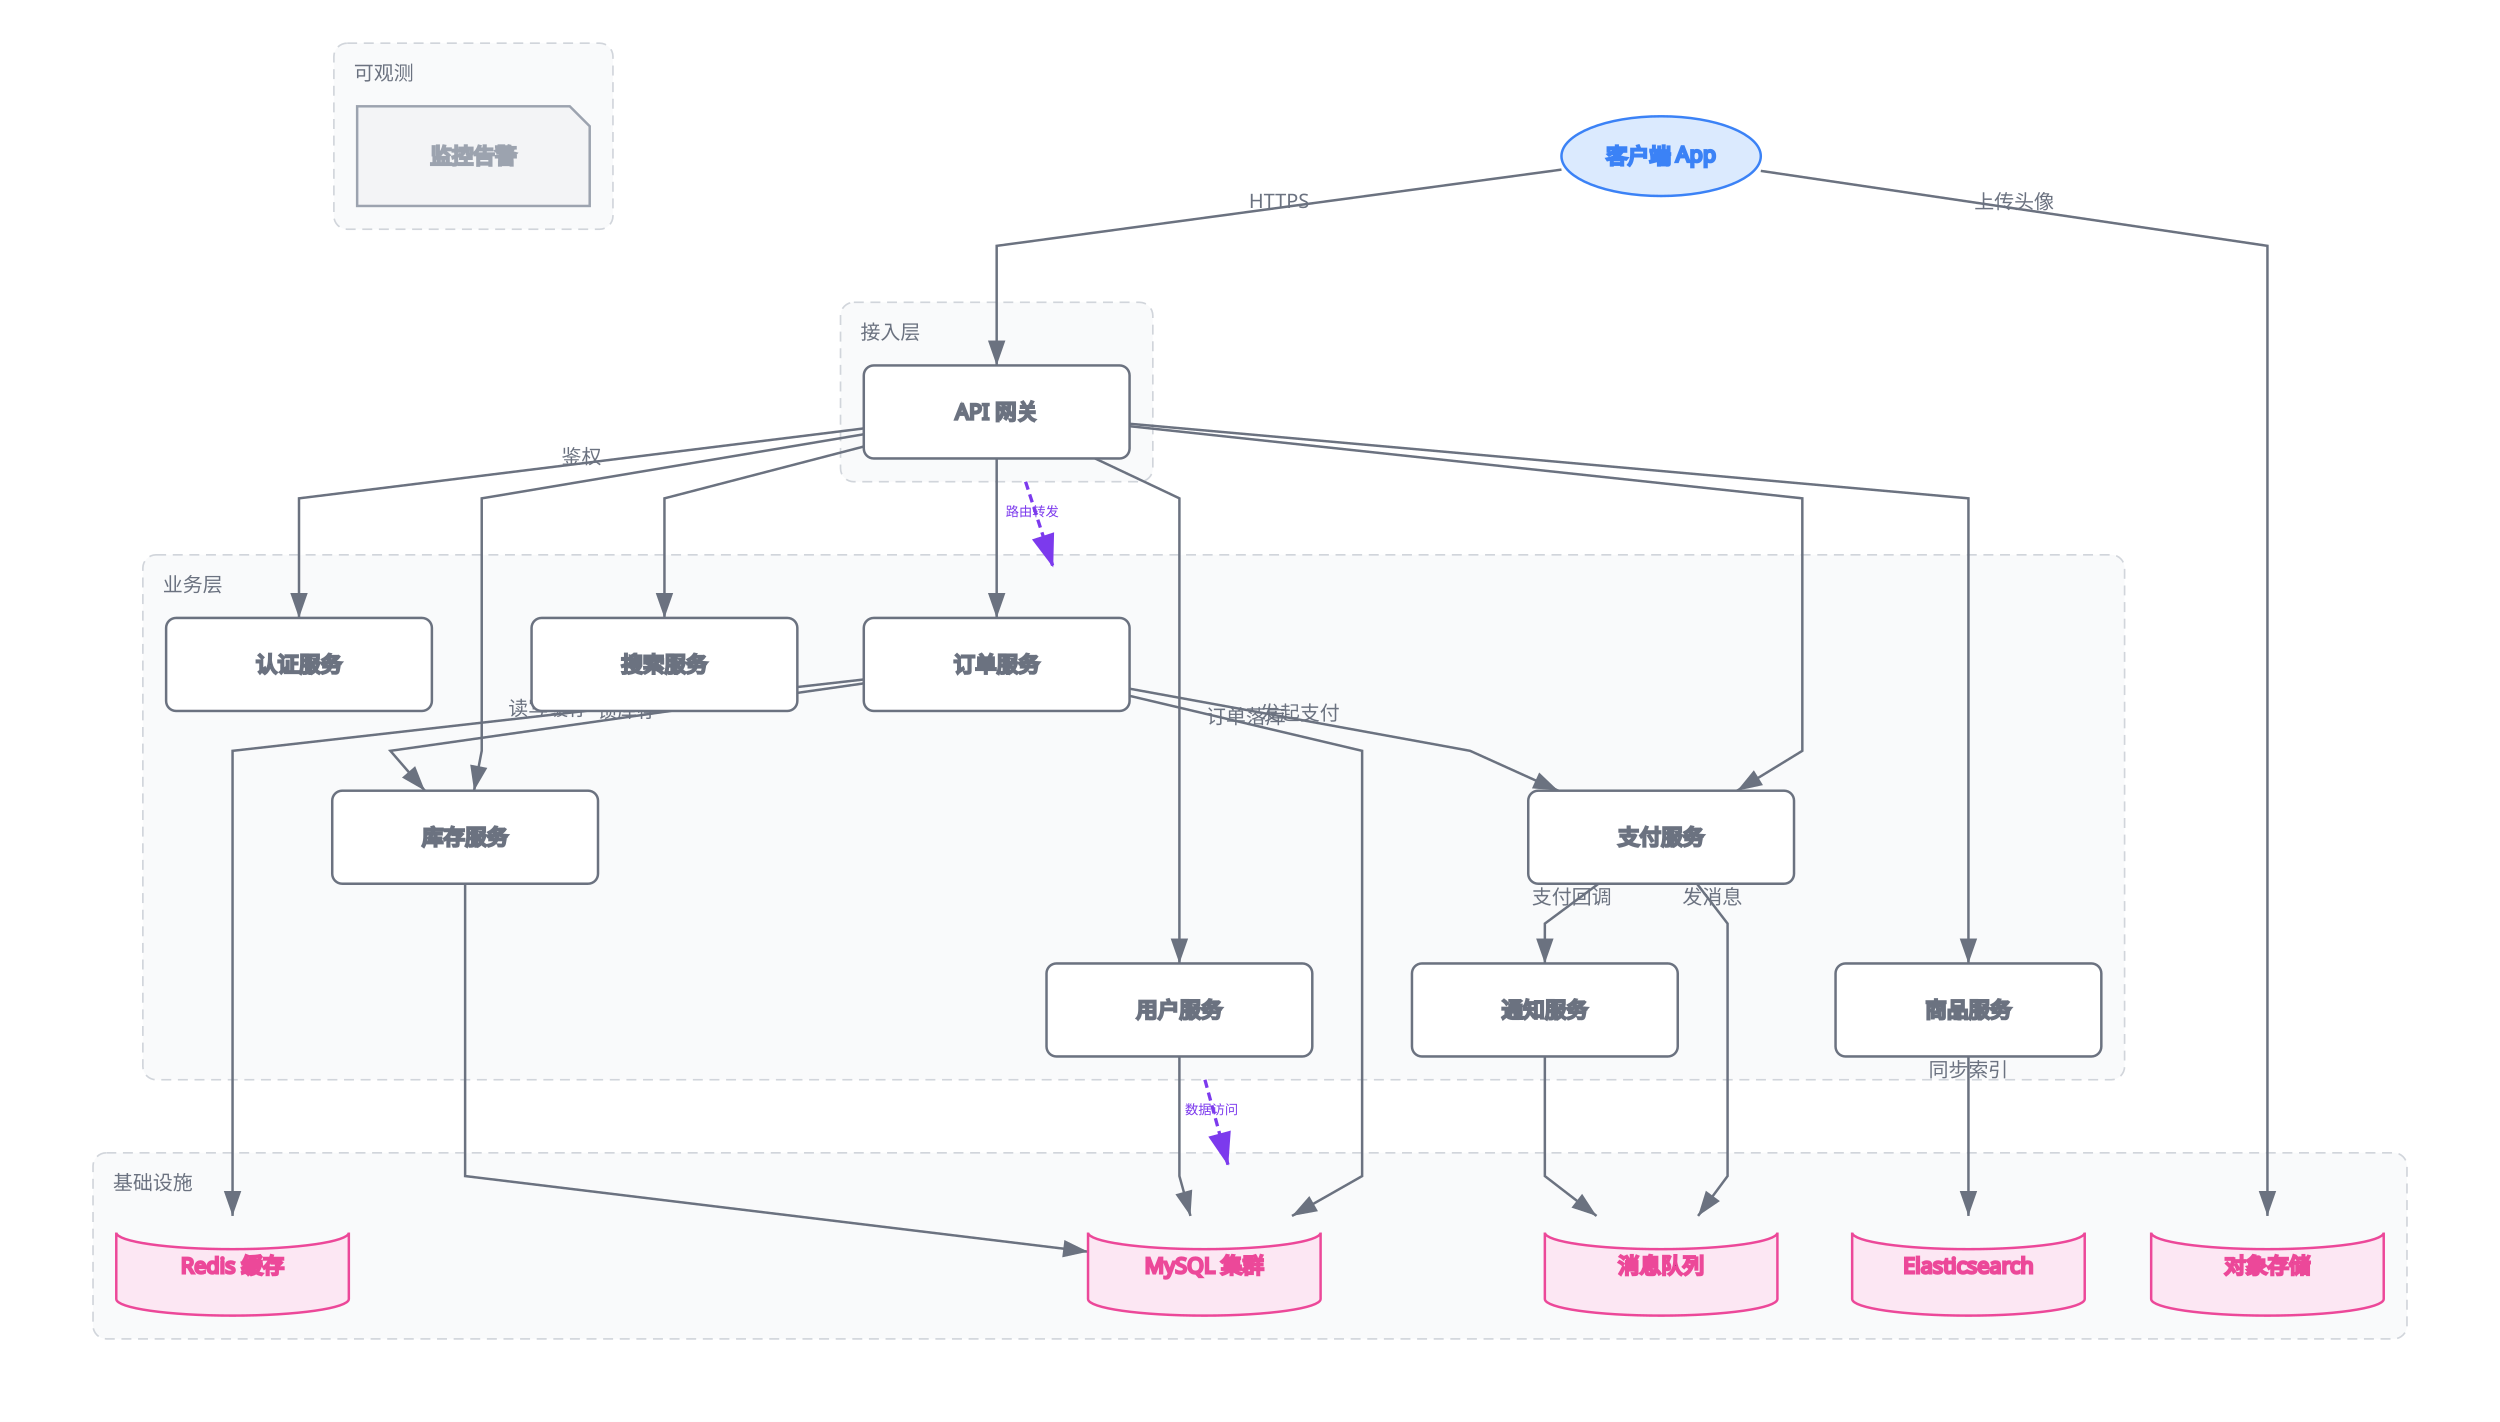
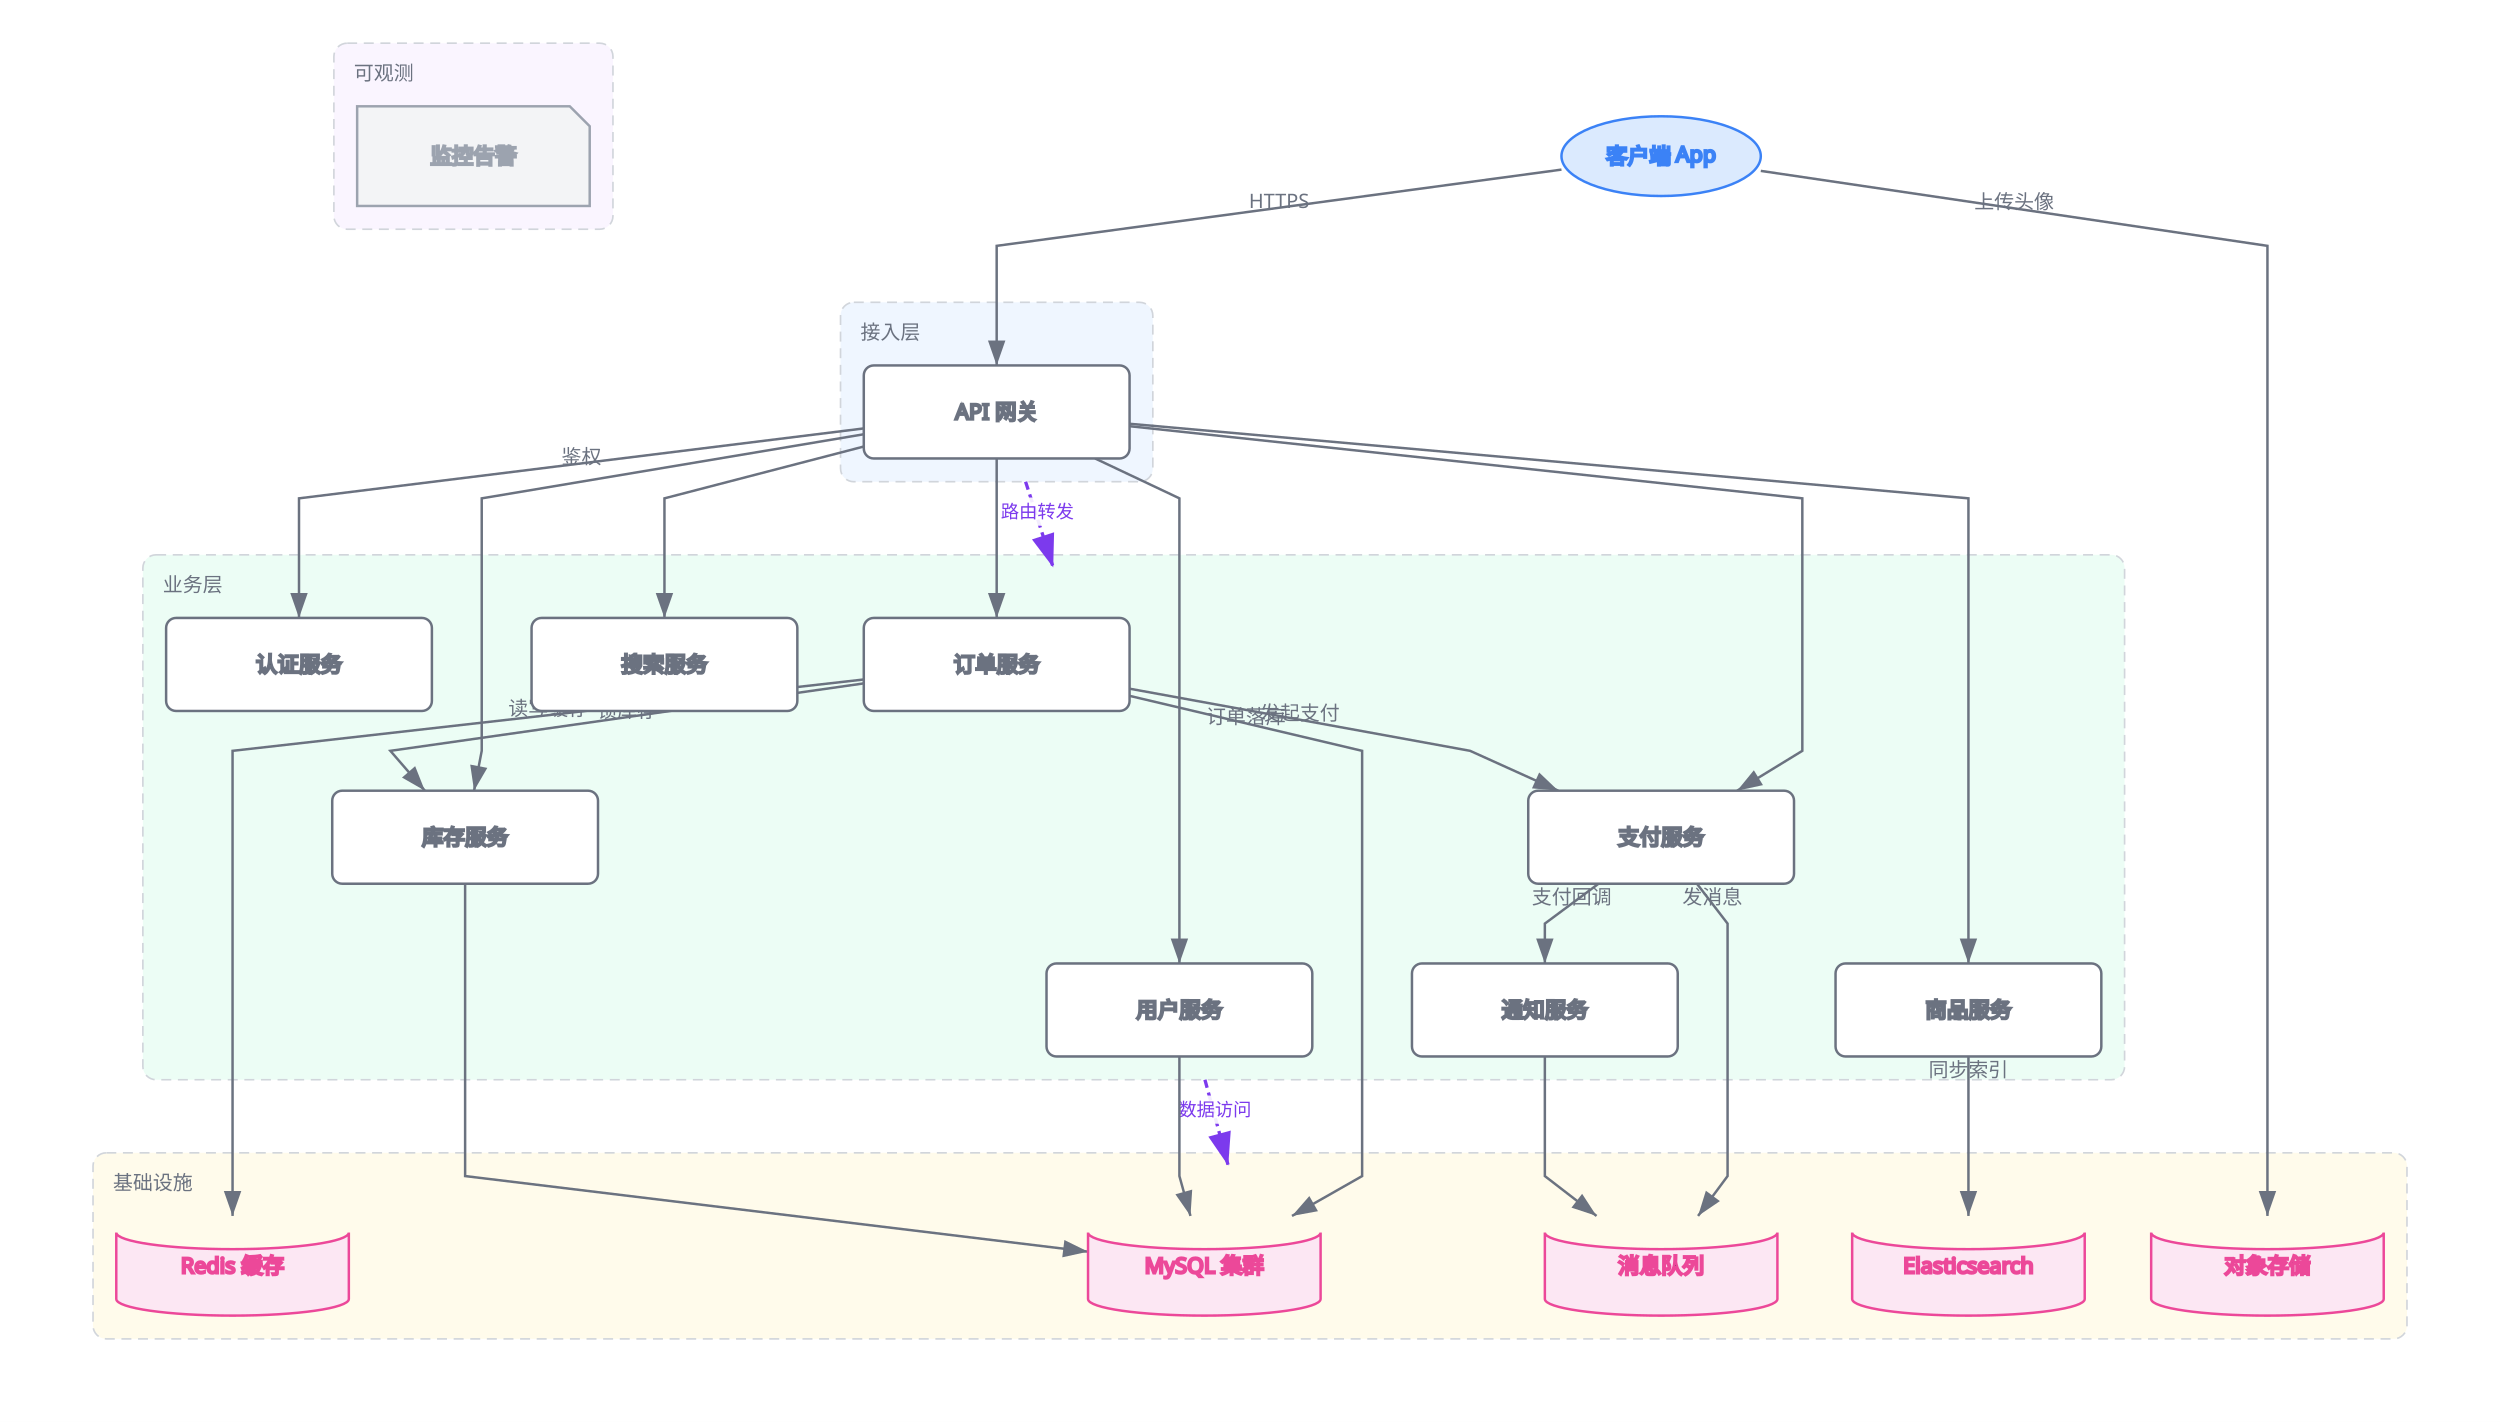
<svg xmlns="http://www.w3.org/2000/svg" width="1505" height="856" viewBox="0 0 1505 856">
  <defs>
    <marker id="arrowhead" markerWidth="10" markerHeight="7" refX="10" refY="3.5" orient="auto">
      <polygon points="0 0, 10 3.5, 0 7" fill="#6b7280" />
    </marker>
    <marker id="arrowhead-purple" markerWidth="10" markerHeight="7" refX="10" refY="3.5" orient="auto">
      <polygon points="0 0, 10 3.5, 0 7" fill="#7c3aed" />
    </marker>
  </defs>
  <rect x="0" y="0" width="1505" height="856" fill="#ffffff" />
  <g class="lgdl-group">
-     <rect x="506" y="182" width="188" height="108" rx="8" fill="#f9fafb" stroke="#d1d5db" stroke-dasharray="6 4" />
+     <rect x="506" y="182" width="188" height="108" rx="8" fill="#eff6ff" stroke="#d1d5db" stroke-dasharray="6 4" />
    <text x="518" y="200" font-family="'Segoe UI', 'PingFang SC', 'Microsoft YaHei', sans-serif" font-size="12" fill="#6b7280" text-anchor="start" dominant-baseline="middle">接入层</text>
  </g>
  <g class="lgdl-group">
-     <rect x="86" y="334" width="1193" height="316" rx="8" fill="#f9fafb" stroke="#d1d5db" stroke-dasharray="6 4" />
+     <rect x="86" y="334" width="1193" height="316" rx="8" fill="#ecfdf5" stroke="#d1d5db" stroke-dasharray="6 4" />
    <text x="98" y="352" font-family="'Segoe UI', 'PingFang SC', 'Microsoft YaHei', sans-serif" font-size="12" fill="#6b7280" text-anchor="start" dominant-baseline="middle">业务层</text>
  </g>
  <g class="lgdl-group">
-     <rect x="56" y="694" width="1393" height="112" rx="8" fill="#f9fafb" stroke="#d1d5db" stroke-dasharray="6 4" />
+     <rect x="56" y="694" width="1393" height="112" rx="8" fill="#fffbeb" stroke="#d1d5db" stroke-dasharray="6 4" />
    <text x="68" y="712" font-family="'Segoe UI', 'PingFang SC', 'Microsoft YaHei', sans-serif" font-size="12" fill="#6b7280" text-anchor="start" dominant-baseline="middle">基础设施</text>
  </g>
  <g class="lgdl-group">
-     <rect x="201" y="26" width="168" height="112" rx="8" fill="#f9fafb" stroke="#d1d5db" stroke-dasharray="6 4" />
+     <rect x="201" y="26" width="168" height="112" rx="8" fill="#faf5ff" stroke="#d1d5db" stroke-dasharray="6 4" />
    <text x="213" y="44" font-family="'Segoe UI', 'PingFang SC', 'Microsoft YaHei', sans-serif" font-size="12" fill="#6b7280" text-anchor="start" dominant-baseline="middle">可观测</text>
  </g>
  <g class="lgdl-aggregate-edge">
    <line x1="617.402" y1="290" x2="634.036" y2="341.614" stroke="#7c3aed" stroke-width="2" stroke-dasharray="5 3" marker-end="url(#arrowhead-purple)" />
-     <text x="621.402" y="308" font-family="'Segoe UI', 'PingFang SC', 'Microsoft YaHei', sans-serif" font-size="8" fill="#7c3aed" text-anchor="middle" dominant-baseline="middle">路由转发</text>
+     <rect x="598.5" y="299.5" width="52" height="17" rx="3" fill="#ffffff" opacity="0.9" />
+     <text x="624.492" y="308" font-family="'Segoe UI', 'PingFang SC', 'Microsoft YaHei', sans-serif" font-size="11" fill="#7c3aed" text-anchor="middle" dominant-baseline="middle">路由转发</text>
  </g>
  <g class="lgdl-aggregate-edge">
    <line x1="725.368" y1="650" x2="739.401" y2="701.721" stroke="#7c3aed" stroke-width="2" stroke-dasharray="5 3" marker-end="url(#arrowhead-purple)" />
-     <text x="729.368" y="668" font-family="'Segoe UI', 'PingFang SC', 'Microsoft YaHei', sans-serif" font-size="8" fill="#7c3aed" text-anchor="middle" dominant-baseline="middle">数据访问</text>
+     <rect x="705.3" y="659.5" width="52" height="17" rx="3" fill="#ffffff" opacity="0.9" />
+     <text x="731.337" y="668" font-family="'Segoe UI', 'PingFang SC', 'Microsoft YaHei', sans-serif" font-size="11" fill="#7c3aed" text-anchor="middle" dominant-baseline="middle">数据访问</text>
  </g>
  <g class="lgdl-edge">
    <path d="M 940,102.1 L 600,148 L 600,172 L 600,196 L 600,220" fill="none" stroke="#6b7280" stroke-width="1.5" marker-end="url(#arrowhead)" />
    <text x="770" y="121.05" font-family="'Segoe UI', 'PingFang SC', 'Microsoft YaHei', sans-serif" font-size="12" fill="#6b7280" text-anchor="middle" dominant-baseline="middle">HTTPS</text>
  </g>
  <g class="lgdl-edge">
    <path d="M 520,257.905 L 180,300 L 180,324 L 180,348 L 180,372" fill="none" stroke="#6b7280" stroke-width="1.5" marker-end="url(#arrowhead)" />
    <text x="350" y="274.952" font-family="'Segoe UI', 'PingFang SC', 'Microsoft YaHei', sans-serif" font-size="12" fill="#6b7280" text-anchor="middle" dominant-baseline="middle">鉴权</text>
  </g>
  <g class="lgdl-edge">
    <path d="M 659.231,276 L 710,300 L 710,324 L 710,348 L 710,400 L 710,452 L 710,504 L 710,556 L 710,580" fill="none" stroke="#6b7280" stroke-width="1.5" marker-end="url(#arrowhead)" />
  </g>
  <g class="lgdl-edge">
    <path d="M 680,255.111 L 1185,300 L 1185,324 L 1185,348 L 1185,400 L 1185,452 L 1185,504 L 1185,556 L 1185,580" fill="none" stroke="#6b7280" stroke-width="1.5" marker-end="url(#arrowhead)" />
  </g>
  <g class="lgdl-edge">
    <path d="M 600,276 L 600,300 L 600,324 L 600,348 L 600,372" fill="none" stroke="#6b7280" stroke-width="1.5" marker-end="url(#arrowhead)" />
  </g>
  <g class="lgdl-edge">
    <path d="M 520,261.419 L 290,300 L 290,324 L 290,348 L 290,400 L 290,452 L 285.385,476" fill="none" stroke="#6b7280" stroke-width="1.5" marker-end="url(#arrowhead)" />
  </g>
  <g class="lgdl-edge">
    <path d="M 680,256.577 L 1085,300 L 1085,324 L 1085,348 L 1085,400 L 1085,452 L 1045.769,476" fill="none" stroke="#6b7280" stroke-width="1.5" marker-end="url(#arrowhead)" />
  </g>
  <g class="lgdl-edge">
    <path d="M 520,268.8 L 400,300 L 400,324 L 400,348 L 400,372" fill="none" stroke="#6b7280" stroke-width="1.5" marker-end="url(#arrowhead)" />
  </g>
  <g class="lgdl-edge">
    <path d="M 520,411.397 L 235,452 L 255.769,476" fill="none" stroke="#6b7280" stroke-width="1.5" marker-end="url(#arrowhead)" />
    <text x="377.5" y="427.699" font-family="'Segoe UI', 'PingFang SC', 'Microsoft YaHei', sans-serif" font-size="12" fill="#6b7280" text-anchor="middle" dominant-baseline="middle">锁库存</text>
  </g>
  <g class="lgdl-edge">
    <path d="M 680,414.596 L 885,452 L 938.077,476" fill="none" stroke="#6b7280" stroke-width="1.5" marker-end="url(#arrowhead)" />
    <text x="782.5" y="429.298" font-family="'Segoe UI', 'PingFang SC', 'Microsoft YaHei', sans-serif" font-size="12" fill="#6b7280" text-anchor="middle" dominant-baseline="middle">发起支付</text>
  </g>
  <g class="lgdl-edge">
    <path d="M 962.308,532 L 930,556 L 930,580" fill="none" stroke="#6b7280" stroke-width="1.5" marker-end="url(#arrowhead)" />
    <text x="946.154" y="540" font-family="'Segoe UI', 'PingFang SC', 'Microsoft YaHei', sans-serif" font-size="12" fill="#6b7280" text-anchor="middle" dominant-baseline="middle">支付回调</text>
  </g>
  <g class="lgdl-edge">
    <path d="M 520,409.043 L 140,452 L 140,504 L 140,556 L 140,608 L 140,660 L 140,684 L 140,708 L 140,732" fill="none" stroke="#6b7280" stroke-width="1.5" marker-end="url(#arrowhead)" />
    <text x="330" y="426.522" font-family="'Segoe UI', 'PingFang SC', 'Microsoft YaHei', sans-serif" font-size="12" fill="#6b7280" text-anchor="middle" dominant-baseline="middle">读写缓存</text>
  </g>
  <g class="lgdl-edge">
    <path d="M 680,418.909 L 820,452 L 820,504 L 820,556 L 820,608 L 820,660 L 820,684 L 820,708 L 777.778,732" fill="none" stroke="#6b7280" stroke-width="1.5" marker-end="url(#arrowhead)" />
    <text x="750" y="431.455" font-family="'Segoe UI', 'PingFang SC', 'Microsoft YaHei', sans-serif" font-size="12" fill="#6b7280" text-anchor="middle" dominant-baseline="middle">订单落库</text>
  </g>
  <g class="lgdl-edge">
    <path d="M 710,636 L 710,660 L 710,684 L 710,708 L 716.667,732" fill="none" stroke="#6b7280" stroke-width="1.5" marker-end="url(#arrowhead)" />
  </g>
  <g class="lgdl-edge">
    <path d="M 280,532 L 280,556 L 280,608 L 280,660 L 280,684 L 280,708 L 655,753.506" fill="none" stroke="#6b7280" stroke-width="1.5" marker-end="url(#arrowhead)" />
  </g>
  <g class="lgdl-edge">
    <path d="M 1021.538,532 L 1040,556 L 1040,608 L 1040,660 L 1040,684 L 1040,708 L 1022.222,732" fill="none" stroke="#6b7280" stroke-width="1.5" marker-end="url(#arrowhead)" />
    <text x="1030.769" y="540" font-family="'Segoe UI', 'PingFang SC', 'Microsoft YaHei', sans-serif" font-size="12" fill="#6b7280" text-anchor="middle" dominant-baseline="middle">发消息</text>
  </g>
  <g class="lgdl-edge">
    <path d="M 930,636 L 930,660 L 930,684 L 930,708 L 961.111,732" fill="none" stroke="#6b7280" stroke-width="1.5" marker-end="url(#arrowhead)" />
  </g>
  <g class="lgdl-edge">
    <path d="M 1185,636 L 1185,660 L 1185,684 L 1185,708 L 1185,732" fill="none" stroke="#6b7280" stroke-width="1.5" marker-end="url(#arrowhead)" />
    <text x="1185" y="644" font-family="'Segoe UI', 'PingFang SC', 'Microsoft YaHei', sans-serif" font-size="12" fill="#6b7280" text-anchor="middle" dominant-baseline="middle">同步索引</text>
  </g>
  <g class="lgdl-edge">
    <path d="M 1060,102.877 L 1365,148 L 1365,172 L 1365,196 L 1365,248 L 1365,300 L 1365,324 L 1365,348 L 1365,400 L 1365,452 L 1365,504 L 1365,556 L 1365,608 L 1365,660 L 1365,684 L 1365,708 L 1365,732" fill="none" stroke="#6b7280" stroke-width="1.5" marker-end="url(#arrowhead)" />
    <text x="1212.5" y="121.438" font-family="'Segoe UI', 'PingFang SC', 'Microsoft YaHei', sans-serif" font-size="12" fill="#6b7280" text-anchor="middle" dominant-baseline="middle">上传头像</text>
  </g>
  <g class="lgdl-node" fill="#dbeafe" stroke="#3b82f6" stroke-width="1.5">
    <rect x="940" y="70" width="120" height="48" rx="60" ry="60" />
    <text x="1000" y="94" font-family="'Segoe UI', 'PingFang SC', 'Microsoft YaHei', sans-serif" font-size="13" fill="#1f2937" text-anchor="middle" dominant-baseline="middle">客户端 App</text>
  </g>
  <g class="lgdl-node" fill="#ffffff" stroke="#6b7280" stroke-width="1.5">
    <rect x="520" y="220" width="160" height="56" rx="6" ry="6" />
    <text x="600" y="248" font-family="'Segoe UI', 'PingFang SC', 'Microsoft YaHei', sans-serif" font-size="13" fill="#1f2937" text-anchor="middle" dominant-baseline="middle">API 网关</text>
  </g>
  <g class="lgdl-node" fill="#ffffff" stroke="#6b7280" stroke-width="1.5">
    <rect x="100" y="372" width="160" height="56" rx="6" ry="6" />
    <text x="180" y="400" font-family="'Segoe UI', 'PingFang SC', 'Microsoft YaHei', sans-serif" font-size="13" fill="#1f2937" text-anchor="middle" dominant-baseline="middle">认证服务</text>
  </g>
  <g class="lgdl-node" fill="#ffffff" stroke="#6b7280" stroke-width="1.5">
    <rect x="630" y="580" width="160" height="56" rx="6" ry="6" />
    <text x="710" y="608" font-family="'Segoe UI', 'PingFang SC', 'Microsoft YaHei', sans-serif" font-size="13" fill="#1f2937" text-anchor="middle" dominant-baseline="middle">用户服务</text>
  </g>
  <g class="lgdl-node" fill="#ffffff" stroke="#6b7280" stroke-width="1.5">
    <rect x="1105" y="580" width="160" height="56" rx="6" ry="6" />
    <text x="1185" y="608" font-family="'Segoe UI', 'PingFang SC', 'Microsoft YaHei', sans-serif" font-size="13" fill="#1f2937" text-anchor="middle" dominant-baseline="middle">商品服务</text>
  </g>
  <g class="lgdl-node" fill="#ffffff" stroke="#6b7280" stroke-width="1.5">
    <rect x="520" y="372" width="160" height="56" rx="6" ry="6" />
    <text x="600" y="400" font-family="'Segoe UI', 'PingFang SC', 'Microsoft YaHei', sans-serif" font-size="13" fill="#1f2937" text-anchor="middle" dominant-baseline="middle">订单服务</text>
  </g>
  <g class="lgdl-node" fill="#ffffff" stroke="#6b7280" stroke-width="1.5">
    <rect x="200" y="476" width="160" height="56" rx="6" ry="6" />
    <text x="280" y="504" font-family="'Segoe UI', 'PingFang SC', 'Microsoft YaHei', sans-serif" font-size="13" fill="#1f2937" text-anchor="middle" dominant-baseline="middle">库存服务</text>
  </g>
  <g class="lgdl-node" fill="#ffffff" stroke="#6b7280" stroke-width="1.5">
    <rect x="920" y="476" width="160" height="56" rx="6" ry="6" />
    <text x="1000" y="504" font-family="'Segoe UI', 'PingFang SC', 'Microsoft YaHei', sans-serif" font-size="13" fill="#1f2937" text-anchor="middle" dominant-baseline="middle">支付服务</text>
  </g>
  <g class="lgdl-node" fill="#ffffff" stroke="#6b7280" stroke-width="1.5">
    <rect x="850" y="580" width="160" height="56" rx="6" ry="6" />
    <text x="930" y="608" font-family="'Segoe UI', 'PingFang SC', 'Microsoft YaHei', sans-serif" font-size="13" fill="#1f2937" text-anchor="middle" dominant-baseline="middle">通知服务</text>
  </g>
  <g class="lgdl-node" fill="#ffffff" stroke="#6b7280" stroke-width="1.5">
    <rect x="320" y="372" width="160" height="56" rx="6" ry="6" />
    <text x="400" y="400" font-family="'Segoe UI', 'PingFang SC', 'Microsoft YaHei', sans-serif" font-size="13" fill="#1f2937" text-anchor="middle" dominant-baseline="middle">搜索服务</text>
  </g>
  <g class="lgdl-node" fill="#fce7f3" stroke="#ec4899" stroke-width="1.5">
    <path d="M 70,742 L 70,782 A 70,10 0 0 0 210,782 L 210,742 A 70,10 0 0 1 70,742 Z" />
    <text x="140" y="762" font-family="'Segoe UI', 'PingFang SC', 'Microsoft YaHei', sans-serif" font-size="13" fill="#1f2937" text-anchor="middle" dominant-baseline="middle">Redis 缓存</text>
  </g>
  <g class="lgdl-node" fill="#fce7f3" stroke="#ec4899" stroke-width="1.5">
    <path d="M 655,742 L 655,782 A 70,10 0 0 0 795,782 L 795,742 A 70,10 0 0 1 655,742 Z" />
    <text x="725" y="762" font-family="'Segoe UI', 'PingFang SC', 'Microsoft YaHei', sans-serif" font-size="13" fill="#1f2937" text-anchor="middle" dominant-baseline="middle">MySQL 集群</text>
  </g>
  <g class="lgdl-node" fill="#fce7f3" stroke="#ec4899" stroke-width="1.5">
    <path d="M 930,742 L 930,782 A 70,10 0 0 0 1070,782 L 1070,742 A 70,10 0 0 1 930,742 Z" />
    <text x="1000" y="762" font-family="'Segoe UI', 'PingFang SC', 'Microsoft YaHei', sans-serif" font-size="13" fill="#1f2937" text-anchor="middle" dominant-baseline="middle">消息队列</text>
  </g>
  <g class="lgdl-node" fill="#fce7f3" stroke="#ec4899" stroke-width="1.5">
    <path d="M 1115,742 L 1115,782 A 70,10 0 0 0 1255,782 L 1255,742 A 70,10 0 0 1 1115,742 Z" />
    <text x="1185" y="762" font-family="'Segoe UI', 'PingFang SC', 'Microsoft YaHei', sans-serif" font-size="13" fill="#1f2937" text-anchor="middle" dominant-baseline="middle">Elasticsearch</text>
  </g>
  <g class="lgdl-node" fill="#fce7f3" stroke="#ec4899" stroke-width="1.5">
    <path d="M 1295,742 L 1295,782 A 70,10 0 0 0 1435,782 L 1435,742 A 70,10 0 0 1 1295,742 Z" />
    <text x="1365" y="762" font-family="'Segoe UI', 'PingFang SC', 'Microsoft YaHei', sans-serif" font-size="13" fill="#1f2937" text-anchor="middle" dominant-baseline="middle">对象存储</text>
  </g>
  <g class="lgdl-node" fill="#f3f4f6" stroke="#9ca3af" stroke-width="1.5">
    <path d="M 215,64 L 343,64 L 355,76 L 355,124 L 215,124 Z" />
    <text x="285" y="94" font-family="'Segoe UI', 'PingFang SC', 'Microsoft YaHei', sans-serif" font-size="13" fill="#1f2937" text-anchor="middle" dominant-baseline="middle">监控告警</text>
  </g>
</svg>
